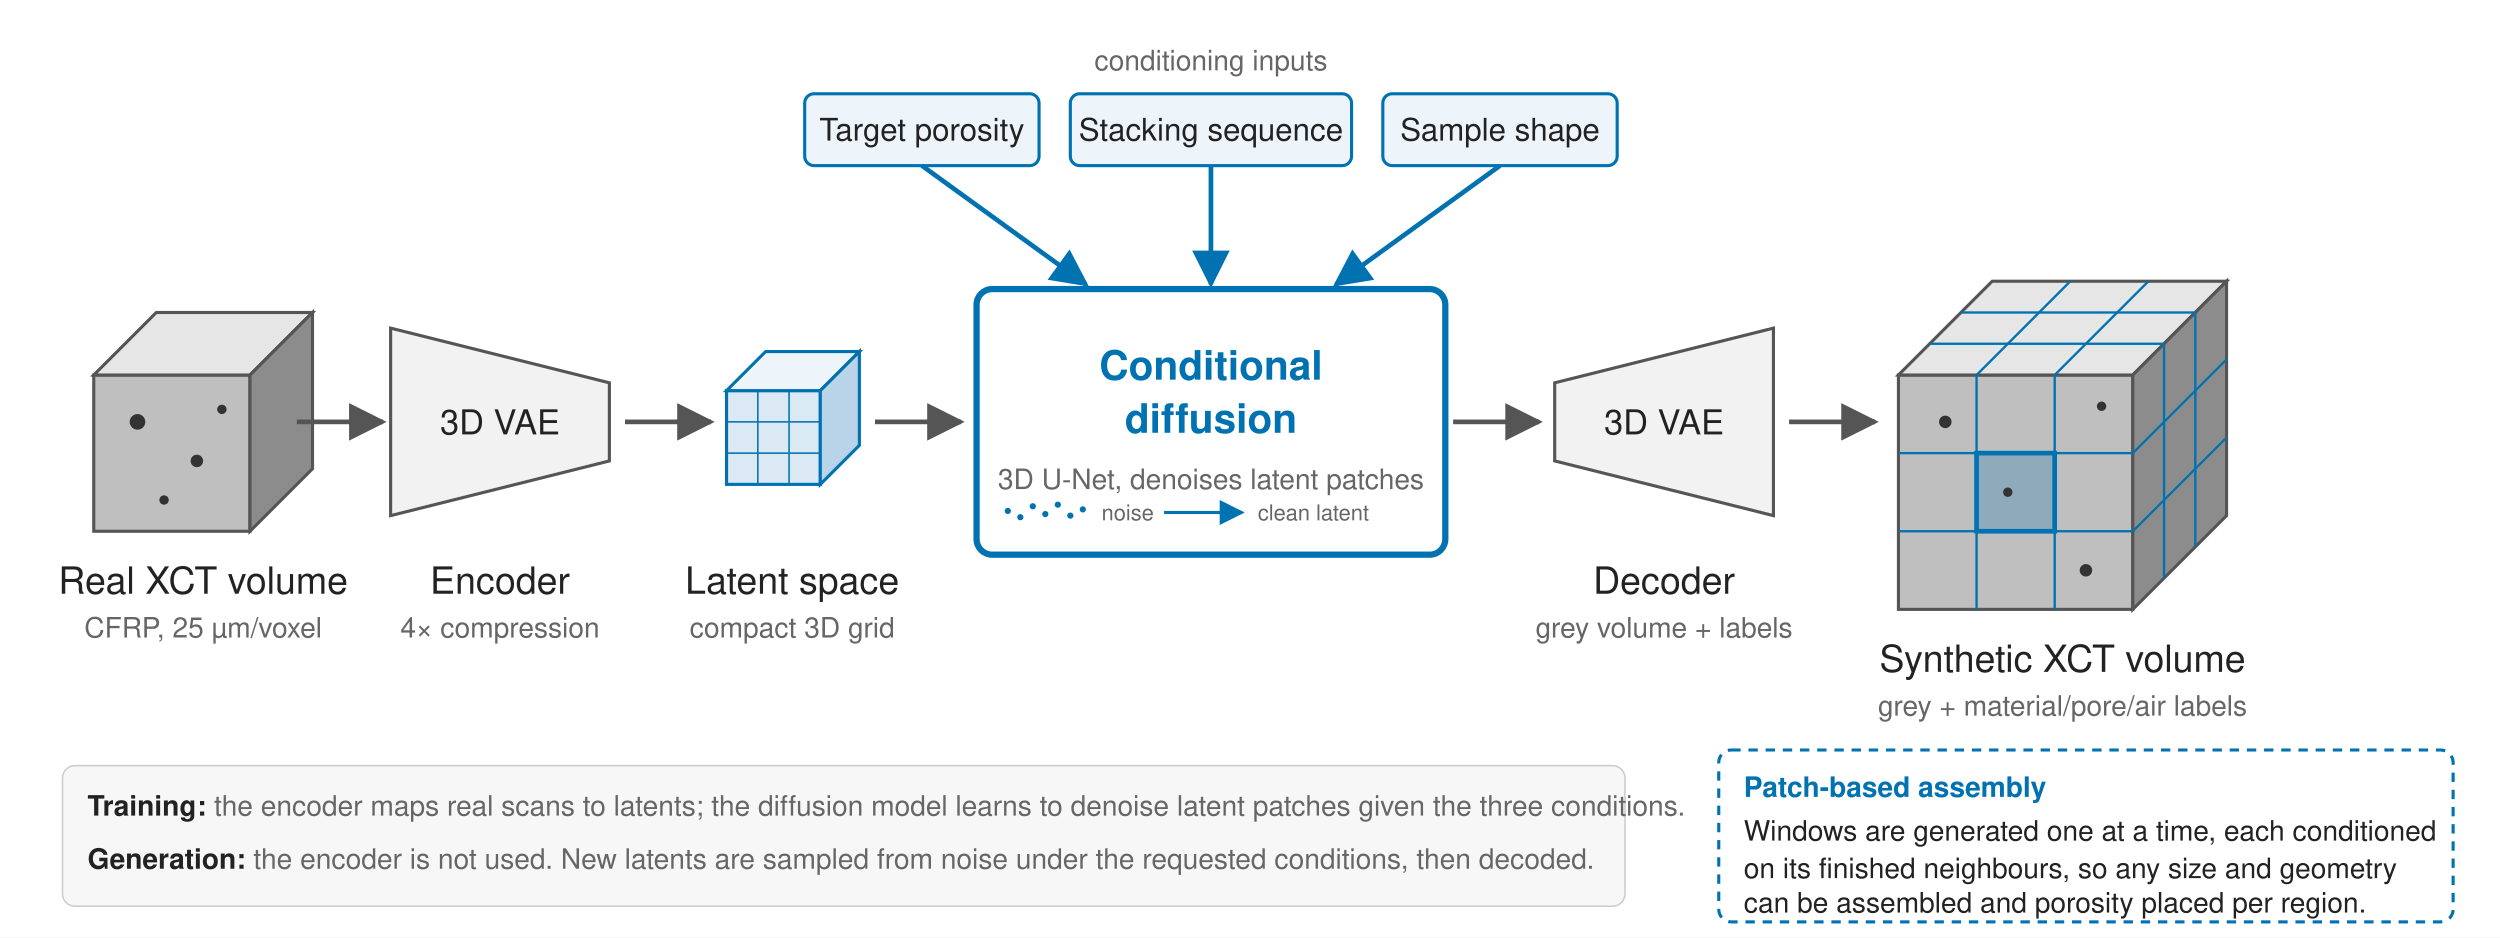
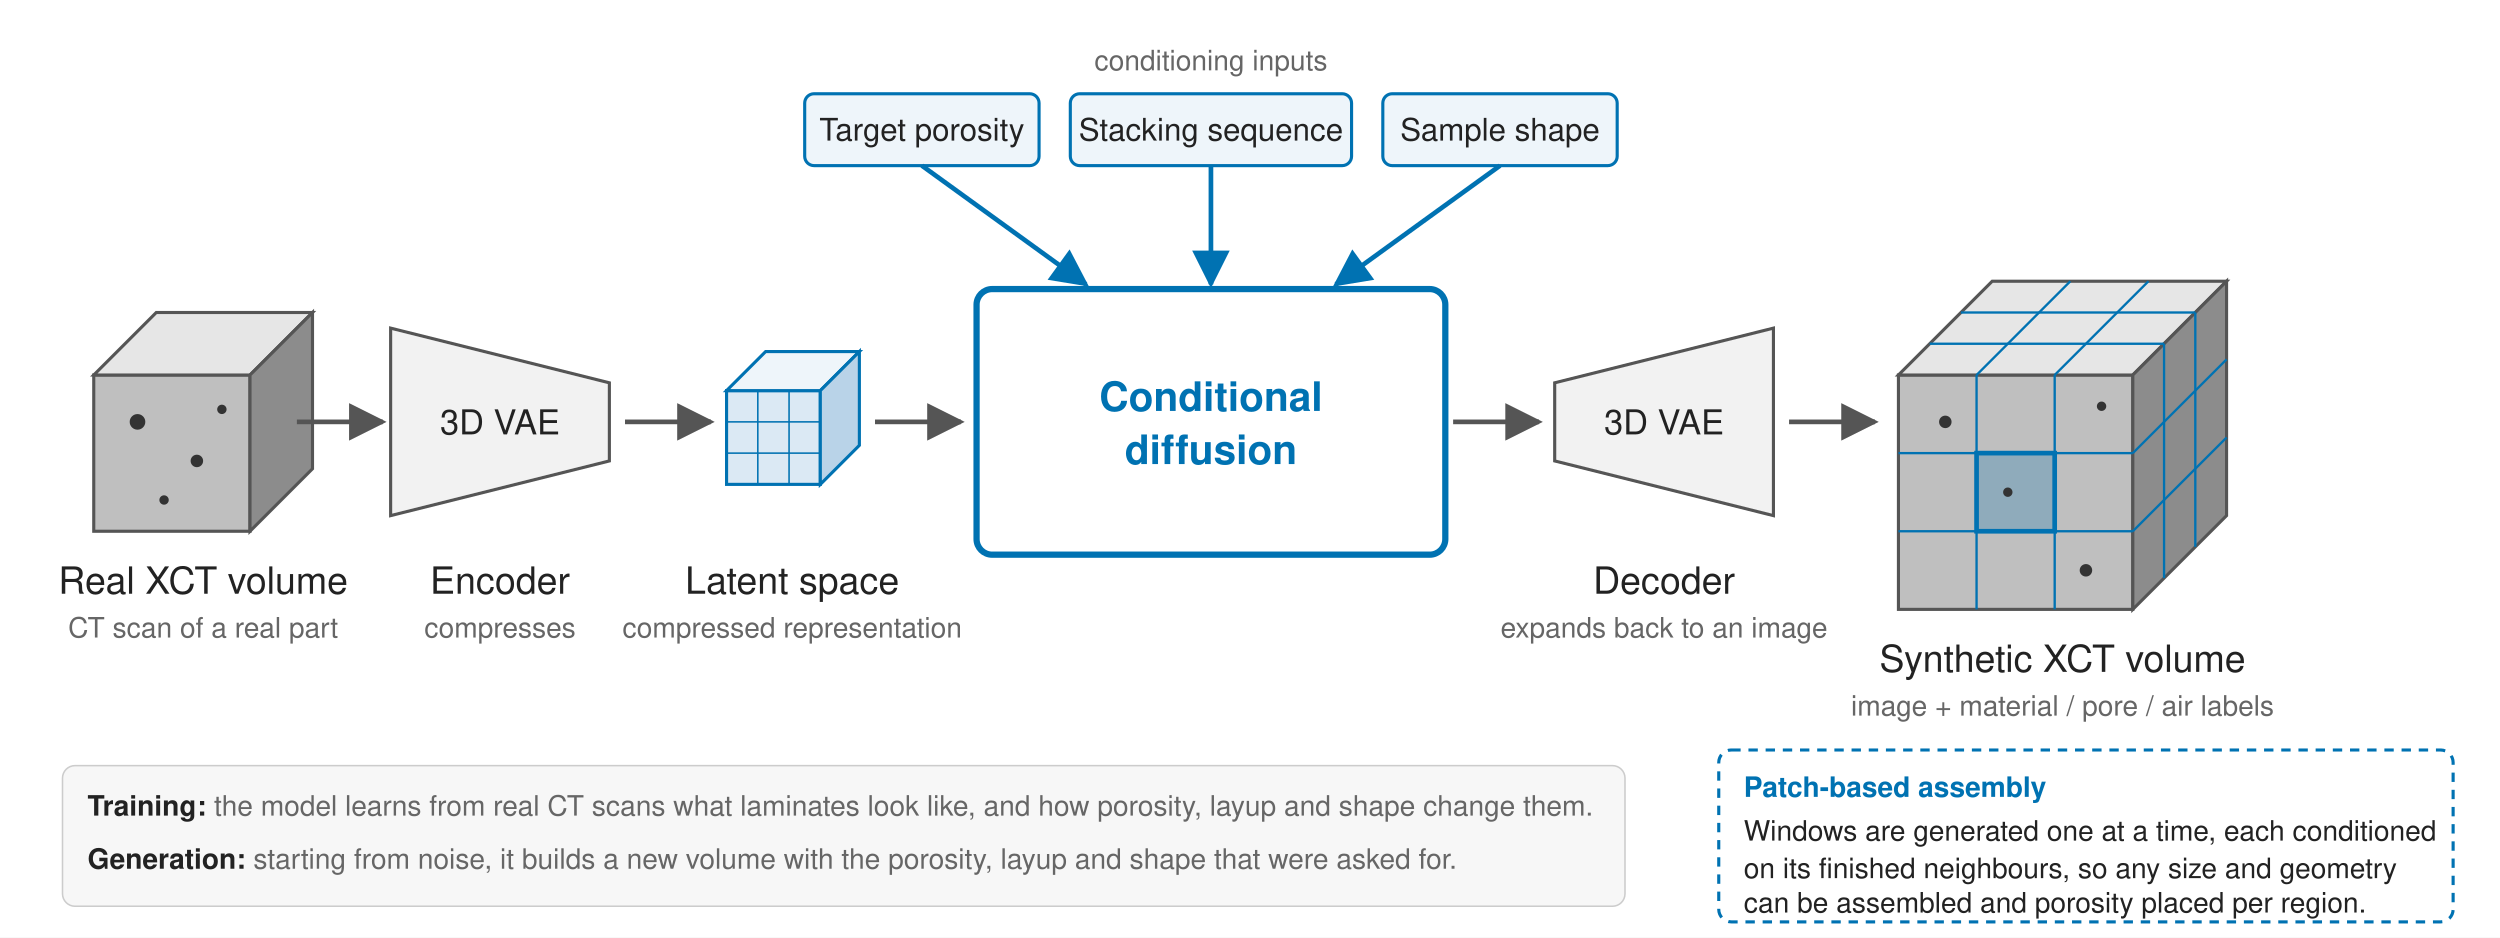
<svg xmlns="http://www.w3.org/2000/svg" viewBox="0 0 1600 600" width="1600" height="600" font-family="Helvetica, Arial, sans-serif">
  <defs>
    <marker id="arr" viewBox="0 0 10 10" refX="9" refY="5" markerWidth="8" markerHeight="8" orient="auto-start-reverse">
      <path d="M0,0 L10,5 L0,10 z" fill="#555555" />
    </marker>
    <marker id="arrA" viewBox="0 0 10 10" refX="9" refY="5" markerWidth="8" markerHeight="8" orient="auto-start-reverse">
      <path d="M0,0 L10,5 L0,10 z" fill="#0072B2" />
    </marker>
  </defs>
  <rect width="1600" height="600" fill="#ffffff" />
  <g transform="translate(60,200)">
    <polygon points="0,40 100,40 100,140 0,140" fill="#bfbfbf" stroke="#555555" stroke-width="2" />
    <polygon points="0,40 40,0 140,0 100,40" fill="#e6e6e6" stroke="#555555" stroke-width="2" />
    <polygon points="100,40 140,0 140,100 100,140" fill="#8c8c8c" stroke="#555555" stroke-width="2" />
    <circle cx="28" cy="70" r="5" fill="#333333" />
    <circle cx="66" cy="95" r="4" fill="#333333" />
    <circle cx="45" cy="120" r="3" fill="#333333" />
    <circle cx="82" cy="62" r="3" fill="#333333" />
    <text x="70" y="180" text-anchor="middle" font-size="24" fill="#222222">Real XCT volume</text>
-     <text x="70" y="208" text-anchor="middle" font-size="18" fill="#666666">CFRP, 25 µm/voxel</text>
+     <text x="70" y="208" text-anchor="middle" font-size="18" fill="#666666">CT scan of a real part</text>
  </g>
  <line x1="190" y1="270" x2="245" y2="270" stroke="#555555" stroke-width="3" marker-end="url(#arr)" />
  <g transform="translate(250,200)">
    <polygon points="0,10 140,45 140,95 0,130" fill="#f2f2f2" stroke="#555555" stroke-width="2" />
    <text x="70" y="78" text-anchor="middle" font-size="22" fill="#222222">3D VAE</text>
    <text x="70" y="180" text-anchor="middle" font-size="24" fill="#222222">Encoder</text>
-     <text x="70" y="208" text-anchor="middle" font-size="18" fill="#666666">4× compression</text>
+     <text x="70" y="208" text-anchor="middle" font-size="18" fill="#666666">compresses</text>
  </g>
  <line x1="400" y1="270" x2="455" y2="270" stroke="#555555" stroke-width="3" marker-end="url(#arr)" />
  <g transform="translate(465,220)">
    <polygon points="0,30 60,30 60,90 0,90" fill="#dbe9f4" stroke="#0072B2" stroke-width="2" />
    <polygon points="0,30 25,5 85,5 60,30" fill="#eef5fa" stroke="#0072B2" stroke-width="2" />
    <polygon points="60,30 85,5 85,65 60,90" fill="#b9d3e8" stroke="#0072B2" stroke-width="2" />
    <line x1="20" y1="30" x2="20" y2="90" stroke="#0072B2" stroke-width="1" />
    <line x1="40" y1="30" x2="40" y2="90" stroke="#0072B2" stroke-width="1" />
    <line x1="0" y1="50" x2="60" y2="50" stroke="#0072B2" stroke-width="1" />
    <line x1="0" y1="70" x2="60" y2="70" stroke="#0072B2" stroke-width="1" />
    <text x="42" y="160" text-anchor="middle" font-size="24" fill="#222222">Latent space</text>
-     <text x="42" y="188" text-anchor="middle" font-size="18" fill="#666666">compact 3D grid</text>
+     <text x="42" y="188" text-anchor="middle" font-size="18" fill="#666666">compressed representation</text>
  </g>
  <line x1="560" y1="270" x2="615" y2="270" stroke="#555555" stroke-width="3" marker-end="url(#arr)" />
  <g transform="translate(625,185)">
    <rect x="0" y="0" width="300" height="170" rx="10" fill="#ffffff" stroke="#0072B2" stroke-width="4" />
-     <text x="150" y="58" text-anchor="middle" font-size="26" font-weight="bold" fill="#0072B2">Conditional</text>
-     <text x="150" y="92" text-anchor="middle" font-size="26" font-weight="bold" fill="#0072B2">diffusion</text>
-     <text x="150" y="128" text-anchor="middle" font-size="18" fill="#666666">3D U-Net, denoises latent patches</text>
-     <g transform="translate(20,142)" fill="#0072B2">
-       <circle cx="0" cy="0" r="2" />
-       <circle cx="8" cy="4" r="2" />
-       <circle cx="16" cy="-3" r="2" />
-       <circle cx="24" cy="2" r="2" />
-       <circle cx="32" cy="-4" r="2" />
-       <circle cx="40" cy="3" r="2" />
-       <circle cx="48" cy="-1" r="2" />
-     </g>
-     <text x="80" y="148" font-size="14" fill="#666666">noise</text>
-     <line x1="120" y1="143" x2="170" y2="143" stroke="#0072B2" stroke-width="2" marker-end="url(#arrA)" />
-     <text x="180" y="148" font-size="14" fill="#666666">clean latent</text>
+     <text x="150" y="78" text-anchor="middle" font-size="26" font-weight="bold" fill="#0072B2">Conditional</text>
+     <text x="150" y="112" text-anchor="middle" font-size="26" font-weight="bold" fill="#0072B2">diffusion</text>
  </g>
  <g font-size="20" fill="#222222">
    <rect x="515" y="60" width="150" height="46" rx="6" fill="#eef5fa" stroke="#0072B2" stroke-width="2" />
    <text x="590" y="90" text-anchor="middle">Target porosity</text>
    <line x1="590" y1="106" x2="695" y2="182" stroke="#0072B2" stroke-width="3" marker-end="url(#arrA)" />
    <rect x="685" y="60" width="180" height="46" rx="6" fill="#eef5fa" stroke="#0072B2" stroke-width="2" />
    <text x="775" y="90" text-anchor="middle">Stacking sequence</text>
    <line x1="775" y1="106" x2="775" y2="182" stroke="#0072B2" stroke-width="3" marker-end="url(#arrA)" />
    <rect x="885" y="60" width="150" height="46" rx="6" fill="#eef5fa" stroke="#0072B2" stroke-width="2" />
    <text x="960" y="90" text-anchor="middle">Sample shape</text>
    <line x1="960" y1="106" x2="855" y2="182" stroke="#0072B2" stroke-width="3" marker-end="url(#arrA)" />
    <text x="775" y="45" text-anchor="middle" font-size="18" fill="#666666">conditioning inputs</text>
  </g>
  <line x1="930" y1="270" x2="985" y2="270" stroke="#555555" stroke-width="3" marker-end="url(#arr)" />
  <g transform="translate(995,200)">
    <polygon points="0,45 140,10 140,130 0,95" fill="#f2f2f2" stroke="#555555" stroke-width="2" />
    <text x="70" y="78" text-anchor="middle" font-size="22" fill="#222222">3D VAE</text>
    <text x="70" y="180" text-anchor="middle" font-size="24" fill="#222222">Decoder</text>
-     <text x="70" y="208" text-anchor="middle" font-size="18" fill="#666666">grey volume + labels</text>
+     <text x="70" y="208" text-anchor="middle" font-size="18" fill="#666666">expands back to an image</text>
  </g>
  <line x1="1145" y1="270" x2="1200" y2="270" stroke="#555555" stroke-width="3" marker-end="url(#arr)" />
  <g transform="translate(1215,180)">
    <polygon points="0,60 150,60 150,210 0,210" fill="#bfbfbf" stroke="#555555" stroke-width="2" />
    <polygon points="0,60 60,0 210,0 150,60" fill="#e6e6e6" stroke="#555555" stroke-width="2" />
    <polygon points="150,60 210,0 210,150 150,210" fill="#8c8c8c" stroke="#555555" stroke-width="2" />
    <g stroke="#0072B2" stroke-width="1.5" fill="none">
      <line x1="50" y1="60" x2="50" y2="210" />
      <line x1="100" y1="60" x2="100" y2="210" />
      <line x1="0" y1="110" x2="150" y2="110" />
      <line x1="0" y1="160" x2="150" y2="160" />
      <line x1="20" y1="40" x2="170" y2="40" />
      <line x1="40" y1="20" x2="190" y2="20" />
      <line x1="50" y1="60" x2="110" y2="0" />
      <line x1="100" y1="60" x2="160" y2="0" />
      <line x1="170" y1="40" x2="170" y2="190" />
      <line x1="190" y1="20" x2="190" y2="170" />
      <line x1="150" y1="110" x2="210" y2="50" />
      <line x1="150" y1="160" x2="210" y2="100" />
    </g>
    <rect x="50" y="110" width="50" height="50" fill="#0072B2" fill-opacity="0.25" stroke="#0072B2" stroke-width="3" />
    <circle cx="30" cy="90" r="4" fill="#333333" />
    <circle cx="120" cy="185" r="4" fill="#333333" />
    <circle cx="70" cy="135" r="3" fill="#333333" />
    <circle cx="130" cy="80" r="3" fill="#333333" />
    <text x="105" y="250" text-anchor="middle" font-size="24" fill="#222222">Synthetic XCT volume</text>
-     <text x="105" y="278" text-anchor="middle" font-size="18" fill="#666666">grey + material/pore/air labels</text>
+     <text x="105" y="278" text-anchor="middle" font-size="18" fill="#666666">image + material / pore / air labels</text>
  </g>
  <g transform="translate(1215,330)">
    <rect x="0" y="0" width="360" height="0" fill="none" />
  </g>
  <g transform="translate(1100,480)" font-size="18" fill="#222222">
    <rect x="0" y="0" width="470" height="110" rx="8" fill="#ffffff" stroke="#0072B2" stroke-width="2" stroke-dasharray="6,5" />
    <text x="16" y="30" font-weight="bold" fill="#0072B2">Patch-based assembly</text>
    <text x="16" y="58">Windows are generated one at a time, each conditioned</text>
    <text x="16" y="82">on its finished neighbours, so any size and geometry</text>
    <text x="16" y="104">can be assembled and porosity placed per region.</text>
  </g>
  <g transform="translate(40,490)" font-size="18" fill="#666666">
    <rect x="0" y="0" width="1000" height="90" rx="8" fill="#f7f7f7" stroke="#cccccc" stroke-width="1" />
    <text x="16" y="32">
-       <tspan font-weight="bold" fill="#222222">Training:</tspan> the encoder maps real scans to latents; the diffusion model learns to denoise latent patches given the three conditions.</text>
+       <tspan font-weight="bold" fill="#222222">Training:</tspan> the model learns from real CT scans what laminates look like, and how porosity, layup and shape change them.</text>
    <text x="16" y="66">
-       <tspan font-weight="bold" fill="#222222">Generation:</tspan> the encoder is not used. New latents are sampled from noise under the requested conditions, then decoded.</text>
+       <tspan font-weight="bold" fill="#222222">Generation:</tspan> starting from noise, it builds a new volume with the porosity, layup and shape that were asked for.</text>
  </g>
</svg>
